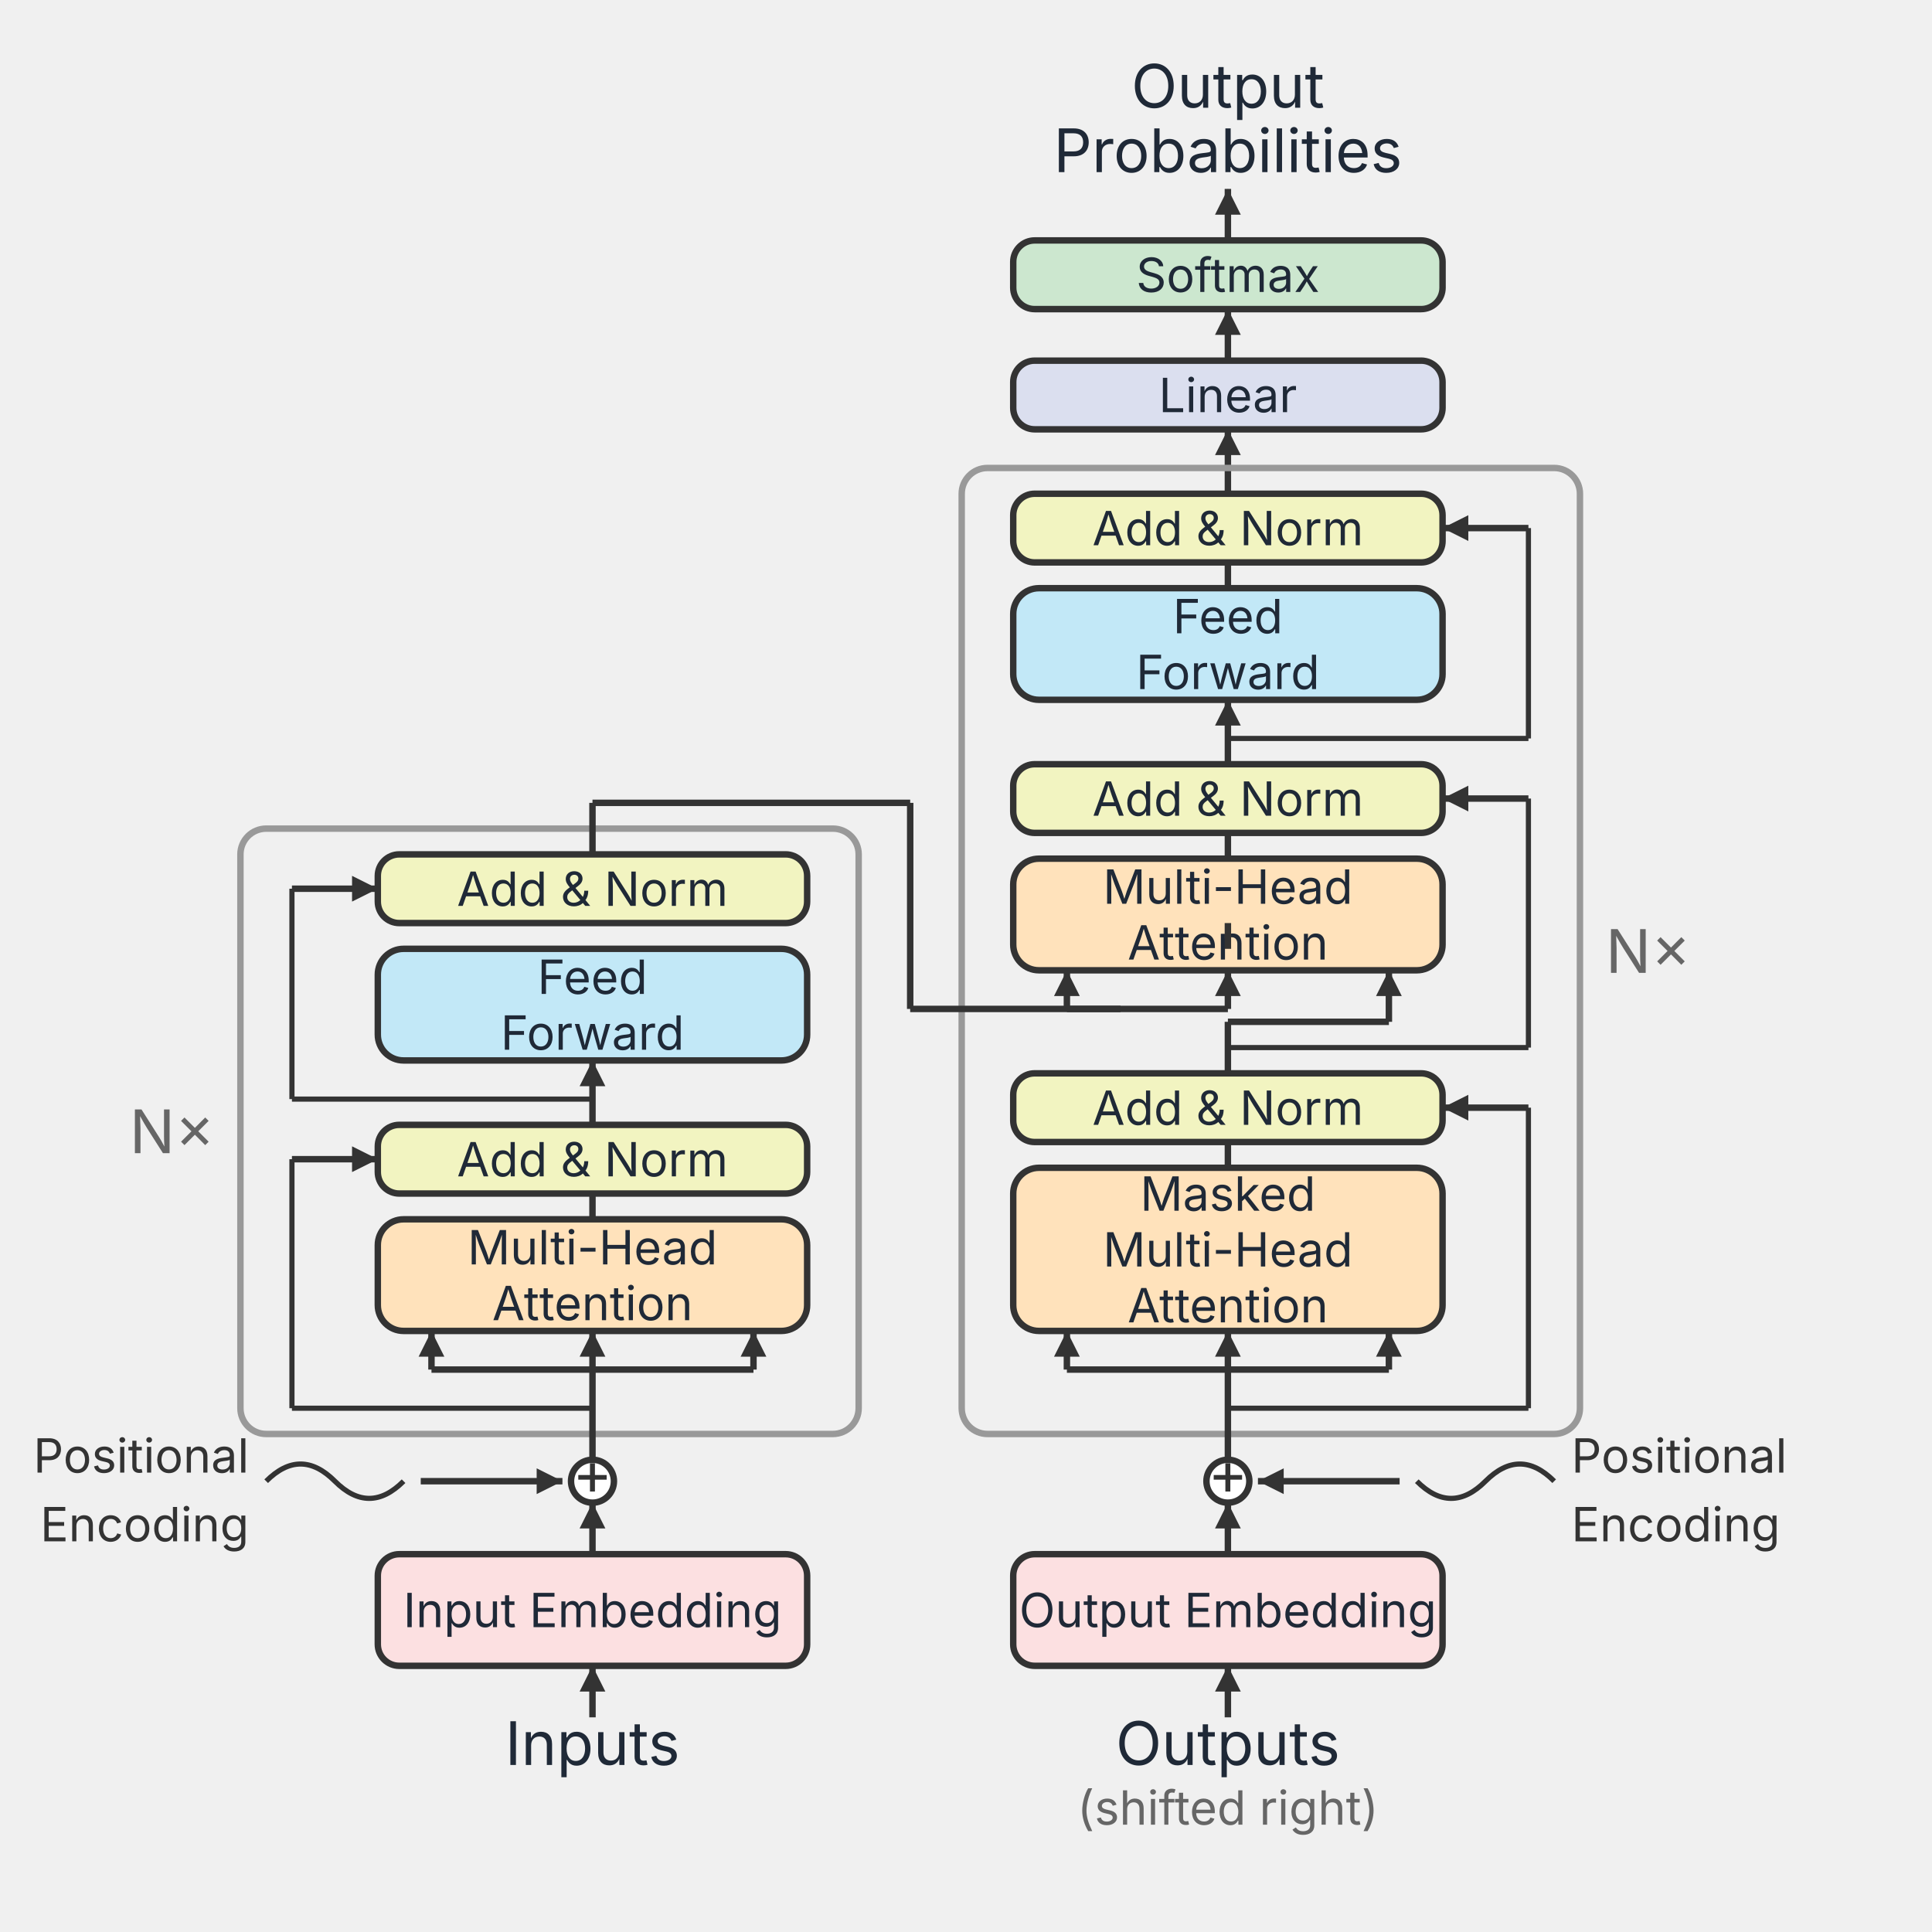
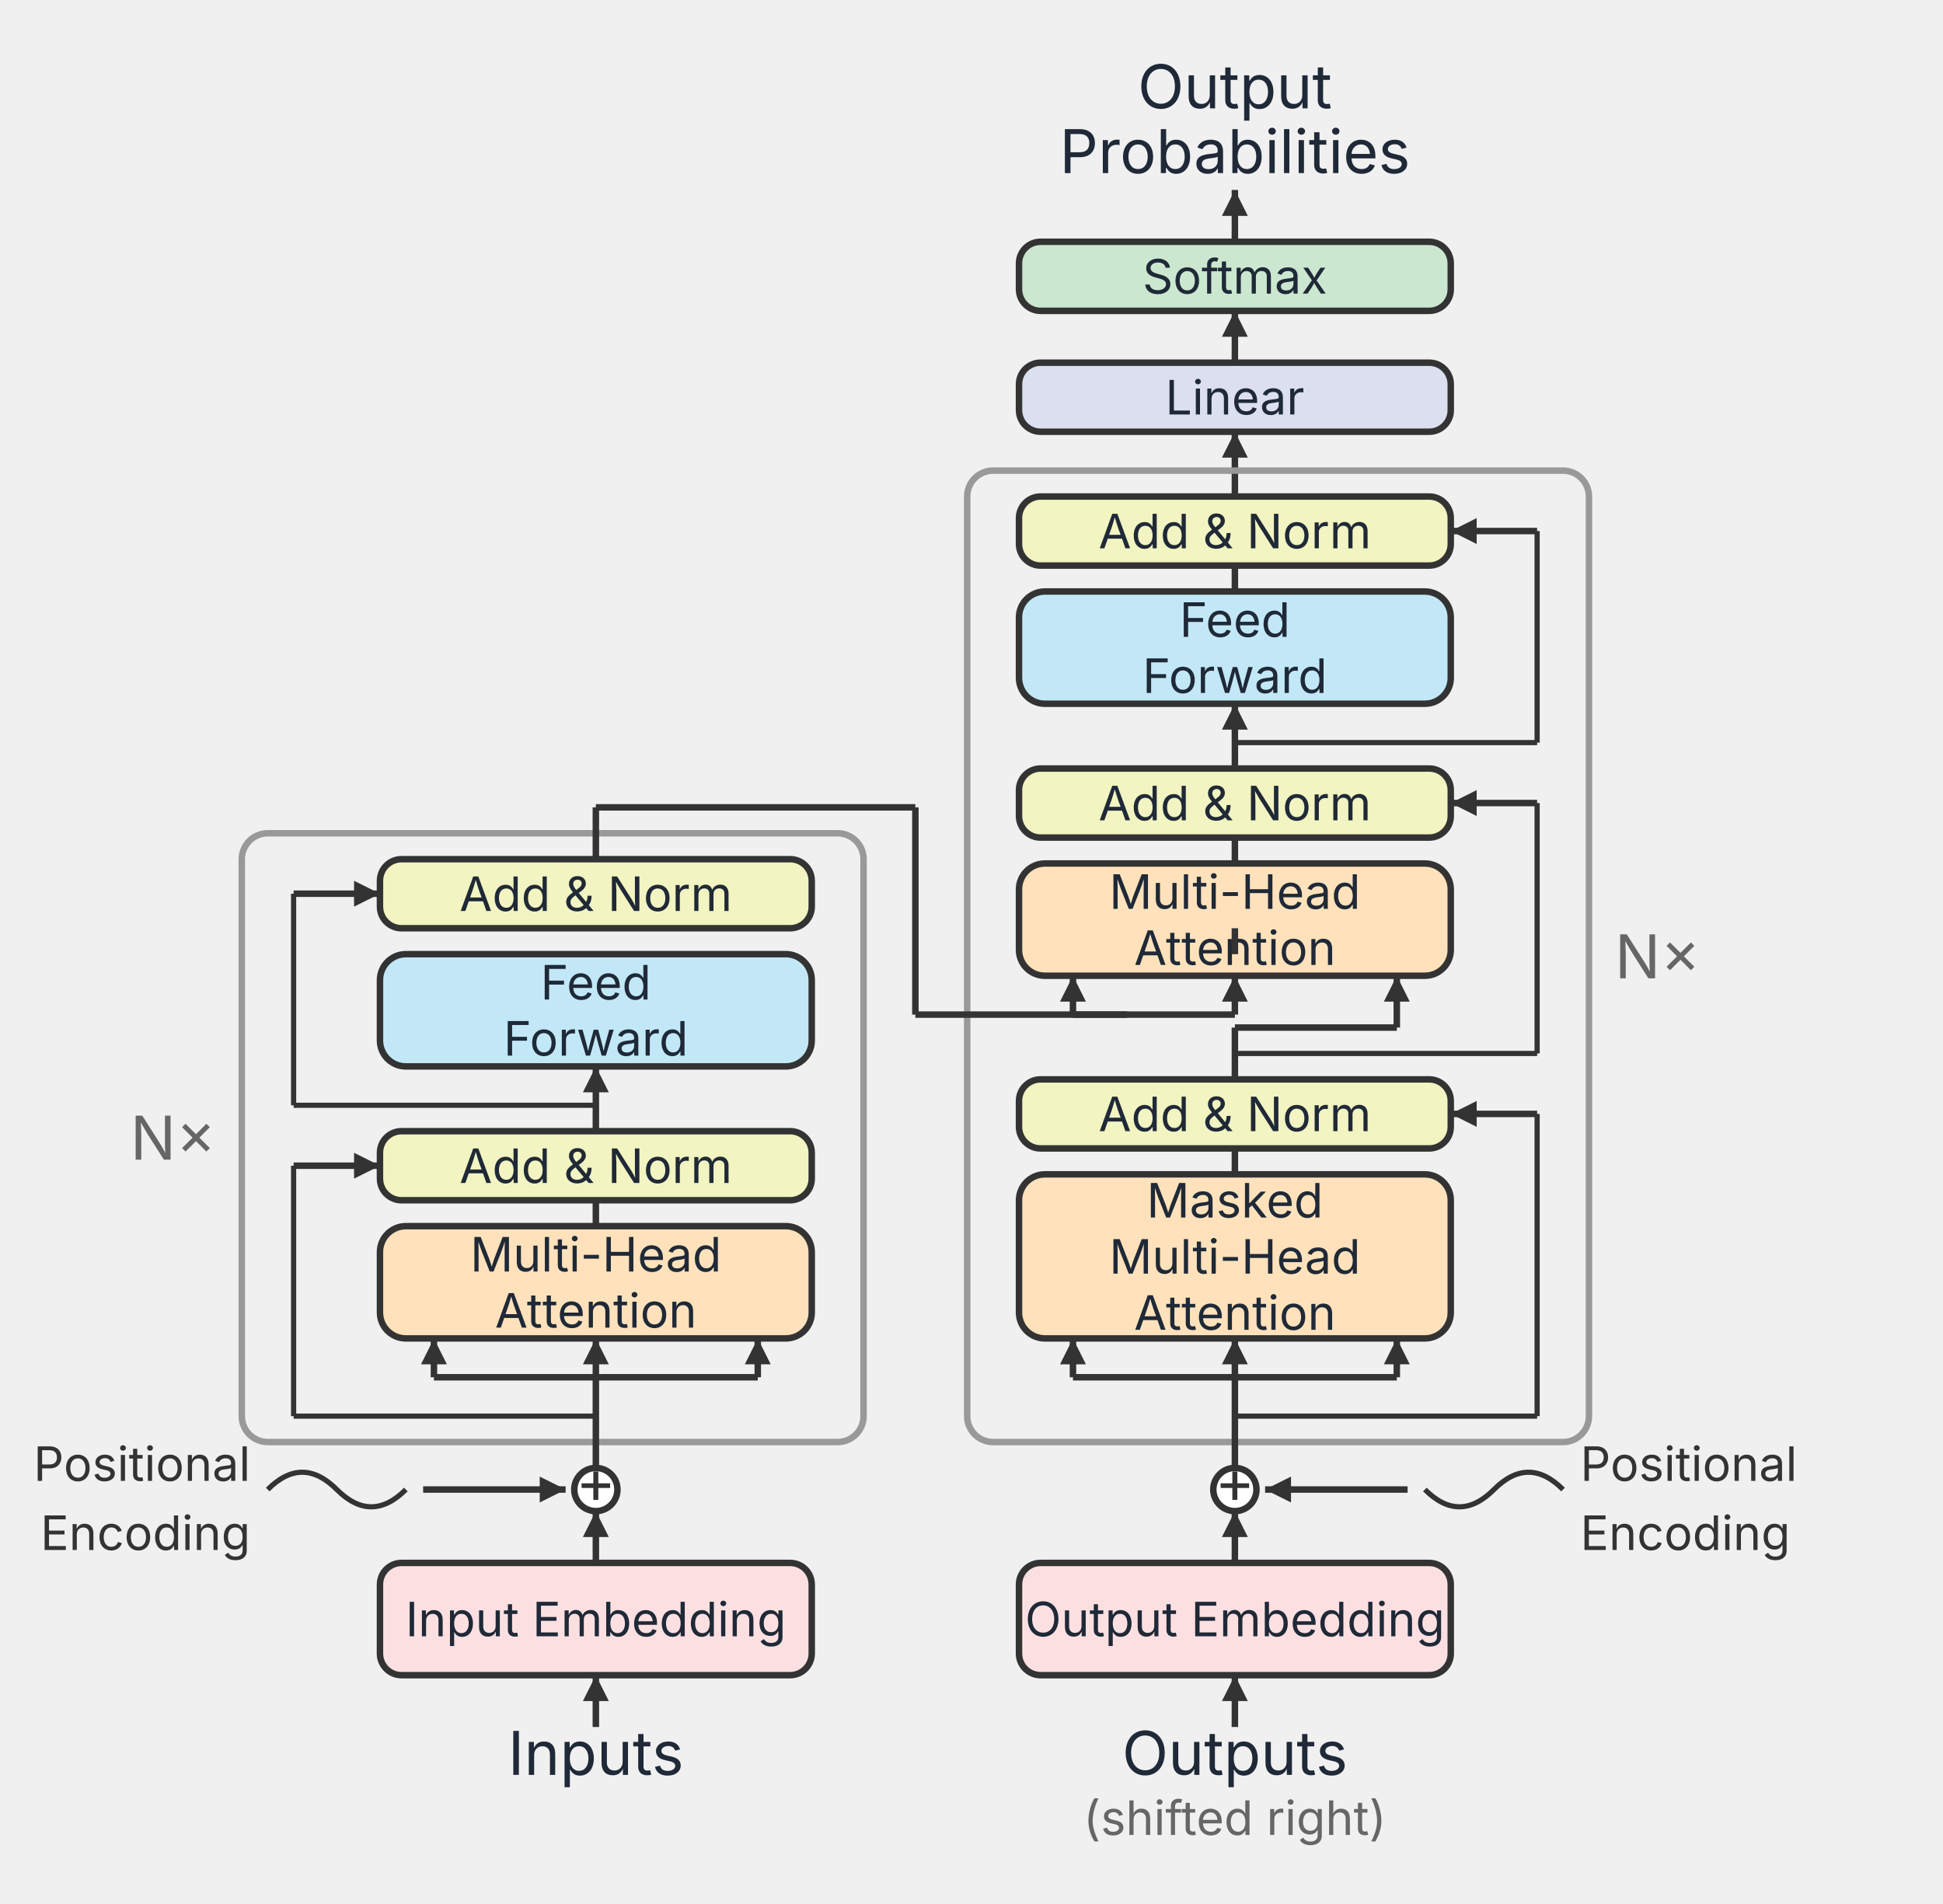
- <svg xmlns="http://www.w3.org/2000/svg" baseProfile="full" height="450px" version="1.1" viewBox="0 0 450 450" width="450px">
+ <svg xmlns="http://www.w3.org/2000/svg" baseProfile="full" height="441.0px" version="1.1" viewBox="0 0 450 441.0" width="450px">
  <defs>
    <marker id="arrowhead" markerHeight="4" markerWidth="4" orient="auto" refX="4" refY="2.0">
      <polygon fill="#374151" points="0,0 4,2.0 0,4" />
    </marker>
    <marker id="arrowhead_333333" markerHeight="4" markerWidth="4" orient="auto" refX="4" refY="2.0">
      <polygon fill="#333333" points="0,0 4,2.0 0,4" />
    </marker>
  </defs>
  <text dominant-baseline="central" fill="#1F2937" font-family="Inter, Segoe UI, Helvetica, Arial, sans-serif" font-size="14px" text-anchor="middle" x="286.0" y="20">Output</text>
  <text dominant-baseline="central" fill="#1F2937" font-family="Inter, Segoe UI, Helvetica, Arial, sans-serif" font-size="14px" text-anchor="middle" x="286.0" y="35">Probabilities</text>
  <line marker-end="url(#arrowhead_333333)" stroke="#333333" stroke-width="1.5" x1="286.0" x2="286.0" y1="56" y2="44" />
  <rect fill="#cce7cf" height="16" rx="5" ry="5" stroke="#333333" stroke-width="1.5" width="100" x="236.0" y="56" />
  <text dominant-baseline="central" fill="#1F2937" font-family="Inter, Segoe UI, Helvetica, Arial, sans-serif" font-size="11px" text-anchor="middle" x="286.0" y="64.0">Softmax</text>
  <line marker-end="url(#arrowhead_333333)" stroke="#333333" stroke-width="1.5" x1="286.0" x2="286.0" y1="84" y2="72" />
  <rect fill="#dbdfef" height="16" rx="5" ry="5" stroke="#333333" stroke-width="1.5" width="100" x="236.0" y="84" />
  <text dominant-baseline="central" fill="#1F2937" font-family="Inter, Segoe UI, Helvetica, Arial, sans-serif" font-size="11px" text-anchor="middle" x="286.0" y="92.0">Linear</text>
  <line marker-end="url(#arrowhead_333333)" stroke="#333333" stroke-width="1.5" x1="286.0" x2="286.0" y1="115.0" y2="100" />
  <rect fill="#f2f4c1" height="16" rx="5" ry="5" stroke="#333333" stroke-width="1.5" width="100" x="236.0" y="115.0" />
  <text dominant-baseline="central" fill="#1F2937" font-family="Inter, Segoe UI, Helvetica, Arial, sans-serif" font-size="11px" text-anchor="middle" x="286.0" y="123.0">Add &amp; Norm</text>
  <line stroke="#333333" stroke-width="1.5" x1="286.0" x2="286.0" y1="137.0" y2="131.0" />
  <rect fill="#c2e8f7" height="26" rx="6" ry="6" stroke="#333333" stroke-width="1.5" width="100" x="236.0" y="137.0" />
  <text dominant-baseline="central" fill="#1F2937" font-family="Inter, Segoe UI, Helvetica, Arial, sans-serif" font-size="11px" text-anchor="middle" x="286.0" y="143.5">Feed</text>
  <text dominant-baseline="central" fill="#1F2937" font-family="Inter, Segoe UI, Helvetica, Arial, sans-serif" font-size="11px" text-anchor="middle" x="286.0" y="156.5">Forward</text>
  <line stroke="#333333" stroke-width="1.2" x1="286.0" x2="356.0" y1="172.0" y2="172.0" />
  <line stroke="#333333" stroke-width="1.2" x1="356.0" x2="356.0" y1="172.0" y2="123.0" />
  <line marker-end="url(#arrowhead_333333)" stroke="#333333" stroke-width="1.5" x1="356.0" x2="336.0" y1="123.0" y2="123.0" />
  <line marker-end="url(#arrowhead_333333)" stroke="#333333" stroke-width="1.5" x1="286.0" x2="286.0" y1="178.0" y2="163.0" />
  <rect fill="#f2f4c1" height="16" rx="5" ry="5" stroke="#333333" stroke-width="1.5" width="100" x="236.0" y="178.0" />
  <text dominant-baseline="central" fill="#1F2937" font-family="Inter, Segoe UI, Helvetica, Arial, sans-serif" font-size="11px" text-anchor="middle" x="286.0" y="186.0">Add &amp; Norm</text>
  <line stroke="#333333" stroke-width="1.5" x1="286.0" x2="286.0" y1="200.0" y2="194.0" />
  <rect fill="#ffe2bb" height="26" rx="6" ry="6" stroke="#333333" stroke-width="1.5" width="100" x="236.0" y="200.0" />
  <text dominant-baseline="central" fill="#1F2937" font-family="Inter, Segoe UI, Helvetica, Arial, sans-serif" font-size="11px" text-anchor="middle" x="286.0" y="206.5">Multi-Head</text>
  <text dominant-baseline="central" fill="#1F2937" font-family="Inter, Segoe UI, Helvetica, Arial, sans-serif" font-size="11px" text-anchor="middle" x="286.0" y="219.5">Attention</text>
  <line stroke="#333333" stroke-width="1.5" x1="286.0" x2="248.5" y1="235.0" y2="235.0" />
  <line stroke="#333333" stroke-width="1.5" x1="286.0" x2="323.5" y1="238.0" y2="238.0" />
  <line marker-end="url(#arrowhead_333333)" stroke="#333333" stroke-width="1.5" x1="248.5" x2="248.5" y1="235.0" y2="226.0" />
  <line marker-end="url(#arrowhead_333333)" stroke="#333333" stroke-width="1.5" x1="323.5" x2="323.5" y1="238.0" y2="226.0" />
  <line stroke="#333333" stroke-width="1.2" x1="286.0" x2="356.0" y1="244.0" y2="244.0" />
  <line stroke="#333333" stroke-width="1.2" x1="356.0" x2="356.0" y1="244.0" y2="186.0" />
  <line marker-end="url(#arrowhead_333333)" stroke="#333333" stroke-width="1.5" x1="356.0" x2="336.0" y1="186.0" y2="186.0" />
  <line marker-end="url(#arrowhead_333333)" stroke="#333333" stroke-width="1.5" x1="286.0" x2="286.0" y1="235.0" y2="226.0" />
  <line stroke="#333333" stroke-width="1.5" x1="286.0" x2="286.0" y1="250.0" y2="238.0" />
  <rect fill="#f2f4c1" height="16" rx="5" ry="5" stroke="#333333" stroke-width="1.5" width="100" x="236.0" y="250.0" />
  <text dominant-baseline="central" fill="#1F2937" font-family="Inter, Segoe UI, Helvetica, Arial, sans-serif" font-size="11px" text-anchor="middle" x="286.0" y="258.0">Add &amp; Norm</text>
  <line stroke="#333333" stroke-width="1.5" x1="286.0" x2="286.0" y1="272.0" y2="266.0" />
  <rect fill="#ffe2bb" height="38" rx="6" ry="6" stroke="#333333" stroke-width="1.5" width="100" x="236.0" y="272.0" />
  <text dominant-baseline="central" fill="#1F2937" font-family="Inter, Segoe UI, Helvetica, Arial, sans-serif" font-size="11px" text-anchor="middle" x="286.0" y="278.0">Masked</text>
  <text dominant-baseline="central" fill="#1F2937" font-family="Inter, Segoe UI, Helvetica, Arial, sans-serif" font-size="11px" text-anchor="middle" x="286.0" y="291.0">Multi-Head</text>
  <text dominant-baseline="central" fill="#1F2937" font-family="Inter, Segoe UI, Helvetica, Arial, sans-serif" font-size="11px" text-anchor="middle" x="286.0" y="304.0">Attention</text>
  <line stroke="#333333" stroke-width="1.5" x1="286.0" x2="248.5" y1="319.0" y2="319.0" />
  <line stroke="#333333" stroke-width="1.5" x1="286.0" x2="323.5" y1="319.0" y2="319.0" />
  <line marker-end="url(#arrowhead_333333)" stroke="#333333" stroke-width="1.5" x1="248.5" x2="248.5" y1="319.0" y2="310.0" />
  <line marker-end="url(#arrowhead_333333)" stroke="#333333" stroke-width="1.5" x1="323.5" x2="323.5" y1="319.0" y2="310.0" />
  <line stroke="#333333" stroke-width="1.2" x1="286.0" x2="356.0" y1="328.0" y2="328.0" />
  <line stroke="#333333" stroke-width="1.2" x1="356.0" x2="356.0" y1="328.0" y2="258.0" />
  <line marker-end="url(#arrowhead_333333)" stroke="#333333" stroke-width="1.5" x1="356.0" x2="336.0" y1="258.0" y2="258.0" />
  <rect fill="none" height="225.0" rx="6" stroke="#999" stroke-width="1.5" width="144" x="224.0" y="109.0" />
  <text dominant-baseline="central" fill="#666666" font-family="Inter, Segoe UI, Helvetica, Arial, sans-serif" font-size="14px" text-anchor="start" x="374.0" y="221.5">N×</text>
  <line marker-end="url(#arrowhead_333333)" stroke="#333333" stroke-width="1.5" x1="286.0" x2="286.0" y1="340.0" y2="310.0" />
  <circle cx="286.0" cy="345.0" fill="white" r="5" stroke="#333333" stroke-width="1.5" />
  <text dominant-baseline="central" fill="#333333" font-family="Inter, Segoe UI, Helvetica, Arial, sans-serif" font-size="14px" text-anchor="middle" x="286.0" y="343.0">+</text>
  <text dominant-baseline="central" fill="#333333" font-family="Inter, Segoe UI, Helvetica, Arial, sans-serif" font-size="11px" text-anchor="start" x="366.0" y="339.0">Positional</text>
  <text dominant-baseline="central" fill="#333333" font-family="Inter, Segoe UI, Helvetica, Arial, sans-serif" font-size="11px" text-anchor="start" x="366.0" y="355.0">Encoding</text>
  <path d="M362.0,345.0 q-8,-8 -16,0 q-8,8 -16,0" fill="none" stroke="#333333" stroke-width="1.2" />
  <line marker-end="url(#arrowhead_333333)" stroke="#333333" stroke-width="1.5" x1="326.0" x2="293.0" y1="345.0" y2="345.0" />
  <line marker-end="url(#arrowhead_333333)" stroke="#333333" stroke-width="1.5" x1="286.0" x2="286.0" y1="362.0" y2="350.0" />
  <rect fill="#fce0e1" height="26" rx="5" ry="5" stroke="#333333" stroke-width="1.5" width="100" x="236.0" y="362.0" />
  <text dominant-baseline="central" fill="#1F2937" font-family="Inter, Segoe UI, Helvetica, Arial, sans-serif" font-size="11px" text-anchor="middle" x="286.0" y="375.0">Output Embedding</text>
  <line marker-end="url(#arrowhead_333333)" stroke="#333333" stroke-width="1.5" x1="286.0" x2="286.0" y1="400.0" y2="388.0" />
  <text dominant-baseline="central" fill="#1F2937" font-family="Inter, Segoe UI, Helvetica, Arial, sans-serif" font-size="14px" text-anchor="middle" x="286.0" y="406.0">Outputs</text>
  <text dominant-baseline="central" fill="#666666" font-family="Inter, Segoe UI, Helvetica, Arial, sans-serif" font-size="11px" text-anchor="middle" x="286.0" y="421.0">(shifted right)</text>
  <rect fill="#f2f4c1" height="16" rx="5" ry="5" stroke="#333333" stroke-width="1.5" width="100" x="88.0" y="199.0" />
  <text dominant-baseline="central" fill="#1F2937" font-family="Inter, Segoe UI, Helvetica, Arial, sans-serif" font-size="11px" text-anchor="middle" x="138.0" y="207.0">Add &amp; Norm</text>
  <line stroke="#333333" stroke-width="1.5" x1="286.0" x2="286.0" y1="221.0" y2="215.0" />
  <rect fill="#c2e8f7" height="26" rx="6" ry="6" stroke="#333333" stroke-width="1.5" width="100" x="88.0" y="221.0" />
  <text dominant-baseline="central" fill="#1F2937" font-family="Inter, Segoe UI, Helvetica, Arial, sans-serif" font-size="11px" text-anchor="middle" x="138.0" y="227.5">Feed</text>
  <text dominant-baseline="central" fill="#1F2937" font-family="Inter, Segoe UI, Helvetica, Arial, sans-serif" font-size="11px" text-anchor="middle" x="138.0" y="240.5">Forward</text>
  <line stroke="#333333" stroke-width="1.2" x1="138.0" x2="68.0" y1="256.0" y2="256.0" />
  <line stroke="#333333" stroke-width="1.2" x1="68.0" x2="68.0" y1="256.0" y2="207.0" />
  <line marker-end="url(#arrowhead_333333)" stroke="#333333" stroke-width="1.5" x1="68.0" x2="88.0" y1="207.0" y2="207.0" />
  <line marker-end="url(#arrowhead_333333)" stroke="#333333" stroke-width="1.5" x1="138.0" x2="138.0" y1="262.0" y2="247.0" />
  <rect fill="#f2f4c1" height="16" rx="5" ry="5" stroke="#333333" stroke-width="1.5" width="100" x="88.0" y="262.0" />
  <text dominant-baseline="central" fill="#1F2937" font-family="Inter, Segoe UI, Helvetica, Arial, sans-serif" font-size="11px" text-anchor="middle" x="138.0" y="270.0">Add &amp; Norm</text>
  <line stroke="#333333" stroke-width="1.5" x1="138.0" x2="138.0" y1="284.0" y2="278.0" />
  <rect fill="#ffe2bb" height="26" rx="6" ry="6" stroke="#333333" stroke-width="1.5" width="100" x="88.0" y="284.0" />
  <text dominant-baseline="central" fill="#1F2937" font-family="Inter, Segoe UI, Helvetica, Arial, sans-serif" font-size="11px" text-anchor="middle" x="138.0" y="290.5">Multi-Head</text>
  <text dominant-baseline="central" fill="#1F2937" font-family="Inter, Segoe UI, Helvetica, Arial, sans-serif" font-size="11px" text-anchor="middle" x="138.0" y="303.5">Attention</text>
  <line stroke="#333333" stroke-width="1.5" x1="138.0" x2="100.5" y1="319.0" y2="319.0" />
  <line stroke="#333333" stroke-width="1.5" x1="138.0" x2="175.5" y1="319.0" y2="319.0" />
  <line marker-end="url(#arrowhead_333333)" stroke="#333333" stroke-width="1.5" x1="100.5" x2="100.5" y1="319.0" y2="310.0" />
  <line marker-end="url(#arrowhead_333333)" stroke="#333333" stroke-width="1.5" x1="175.5" x2="175.5" y1="319.0" y2="310.0" />
  <line stroke="#333333" stroke-width="1.2" x1="138.0" x2="68.0" y1="328.0" y2="328.0" />
  <line stroke="#333333" stroke-width="1.2" x1="68.0" x2="68.0" y1="328.0" y2="270.0" />
  <line marker-end="url(#arrowhead_333333)" stroke="#333333" stroke-width="1.5" x1="68.0" x2="88.0" y1="270.0" y2="270.0" />
  <rect fill="none" height="141.0" rx="6" stroke="#999" stroke-width="1.5" width="144" x="56.0" y="193.0" />
  <text dominant-baseline="central" fill="#666666" font-family="Inter, Segoe UI, Helvetica, Arial, sans-serif" font-size="14px" text-anchor="end" x="50.0" y="263.5">N×</text>
  <line marker-end="url(#arrowhead_333333)" stroke="#333333" stroke-width="1.5" x1="138.0" x2="138.0" y1="340.0" y2="310.0" />
  <circle cx="138.0" cy="345.0" fill="white" r="5" stroke="#333333" stroke-width="1.5" />
  <text dominant-baseline="central" fill="#333333" font-family="Inter, Segoe UI, Helvetica, Arial, sans-serif" font-size="14px" text-anchor="middle" x="138.0" y="343.0">+</text>
  <text dominant-baseline="central" fill="#333333" font-family="Inter, Segoe UI, Helvetica, Arial, sans-serif" font-size="11px" text-anchor="end" x="58.0" y="339.0">Positional</text>
  <text dominant-baseline="central" fill="#333333" font-family="Inter, Segoe UI, Helvetica, Arial, sans-serif" font-size="11px" text-anchor="end" x="58.0" y="355.0">Encoding</text>
  <path d="M62.0,345.0 q8,-8 16,0 q8,8 16,0" fill="none" stroke="#333333" stroke-width="1.2" />
  <line marker-end="url(#arrowhead_333333)" stroke="#333333" stroke-width="1.5" x1="98.0" x2="131.0" y1="345.0" y2="345.0" />
  <line marker-end="url(#arrowhead_333333)" stroke="#333333" stroke-width="1.5" x1="138.0" x2="138.0" y1="362.0" y2="350.0" />
  <rect fill="#fce0e1" height="26" rx="5" ry="5" stroke="#333333" stroke-width="1.5" width="100" x="88.0" y="362.0" />
  <text dominant-baseline="central" fill="#1F2937" font-family="Inter, Segoe UI, Helvetica, Arial, sans-serif" font-size="11px" text-anchor="middle" x="138.0" y="375.0">Input Embedding</text>
  <line marker-end="url(#arrowhead_333333)" stroke="#333333" stroke-width="1.5" x1="138.0" x2="138.0" y1="400.0" y2="388.0" />
  <text dominant-baseline="central" fill="#1F2937" font-family="Inter, Segoe UI, Helvetica, Arial, sans-serif" font-size="14px" text-anchor="middle" x="138.0" y="406.0">Inputs</text>
  <line stroke="#333333" stroke-width="1.5" x1="138.0" x2="138.0" y1="199.0" y2="187.0" />
  <line stroke="#333333" stroke-width="1.5" x1="138.0" x2="212.0" y1="187.0" y2="187.0" />
  <line stroke="#333333" stroke-width="1.5" x1="212.0" x2="212.0" y1="187.0" y2="235.0" />
  <line stroke="#333333" stroke-width="1.5" x1="212.0" x2="261.0" y1="235.0" y2="235.0" />
</svg>
